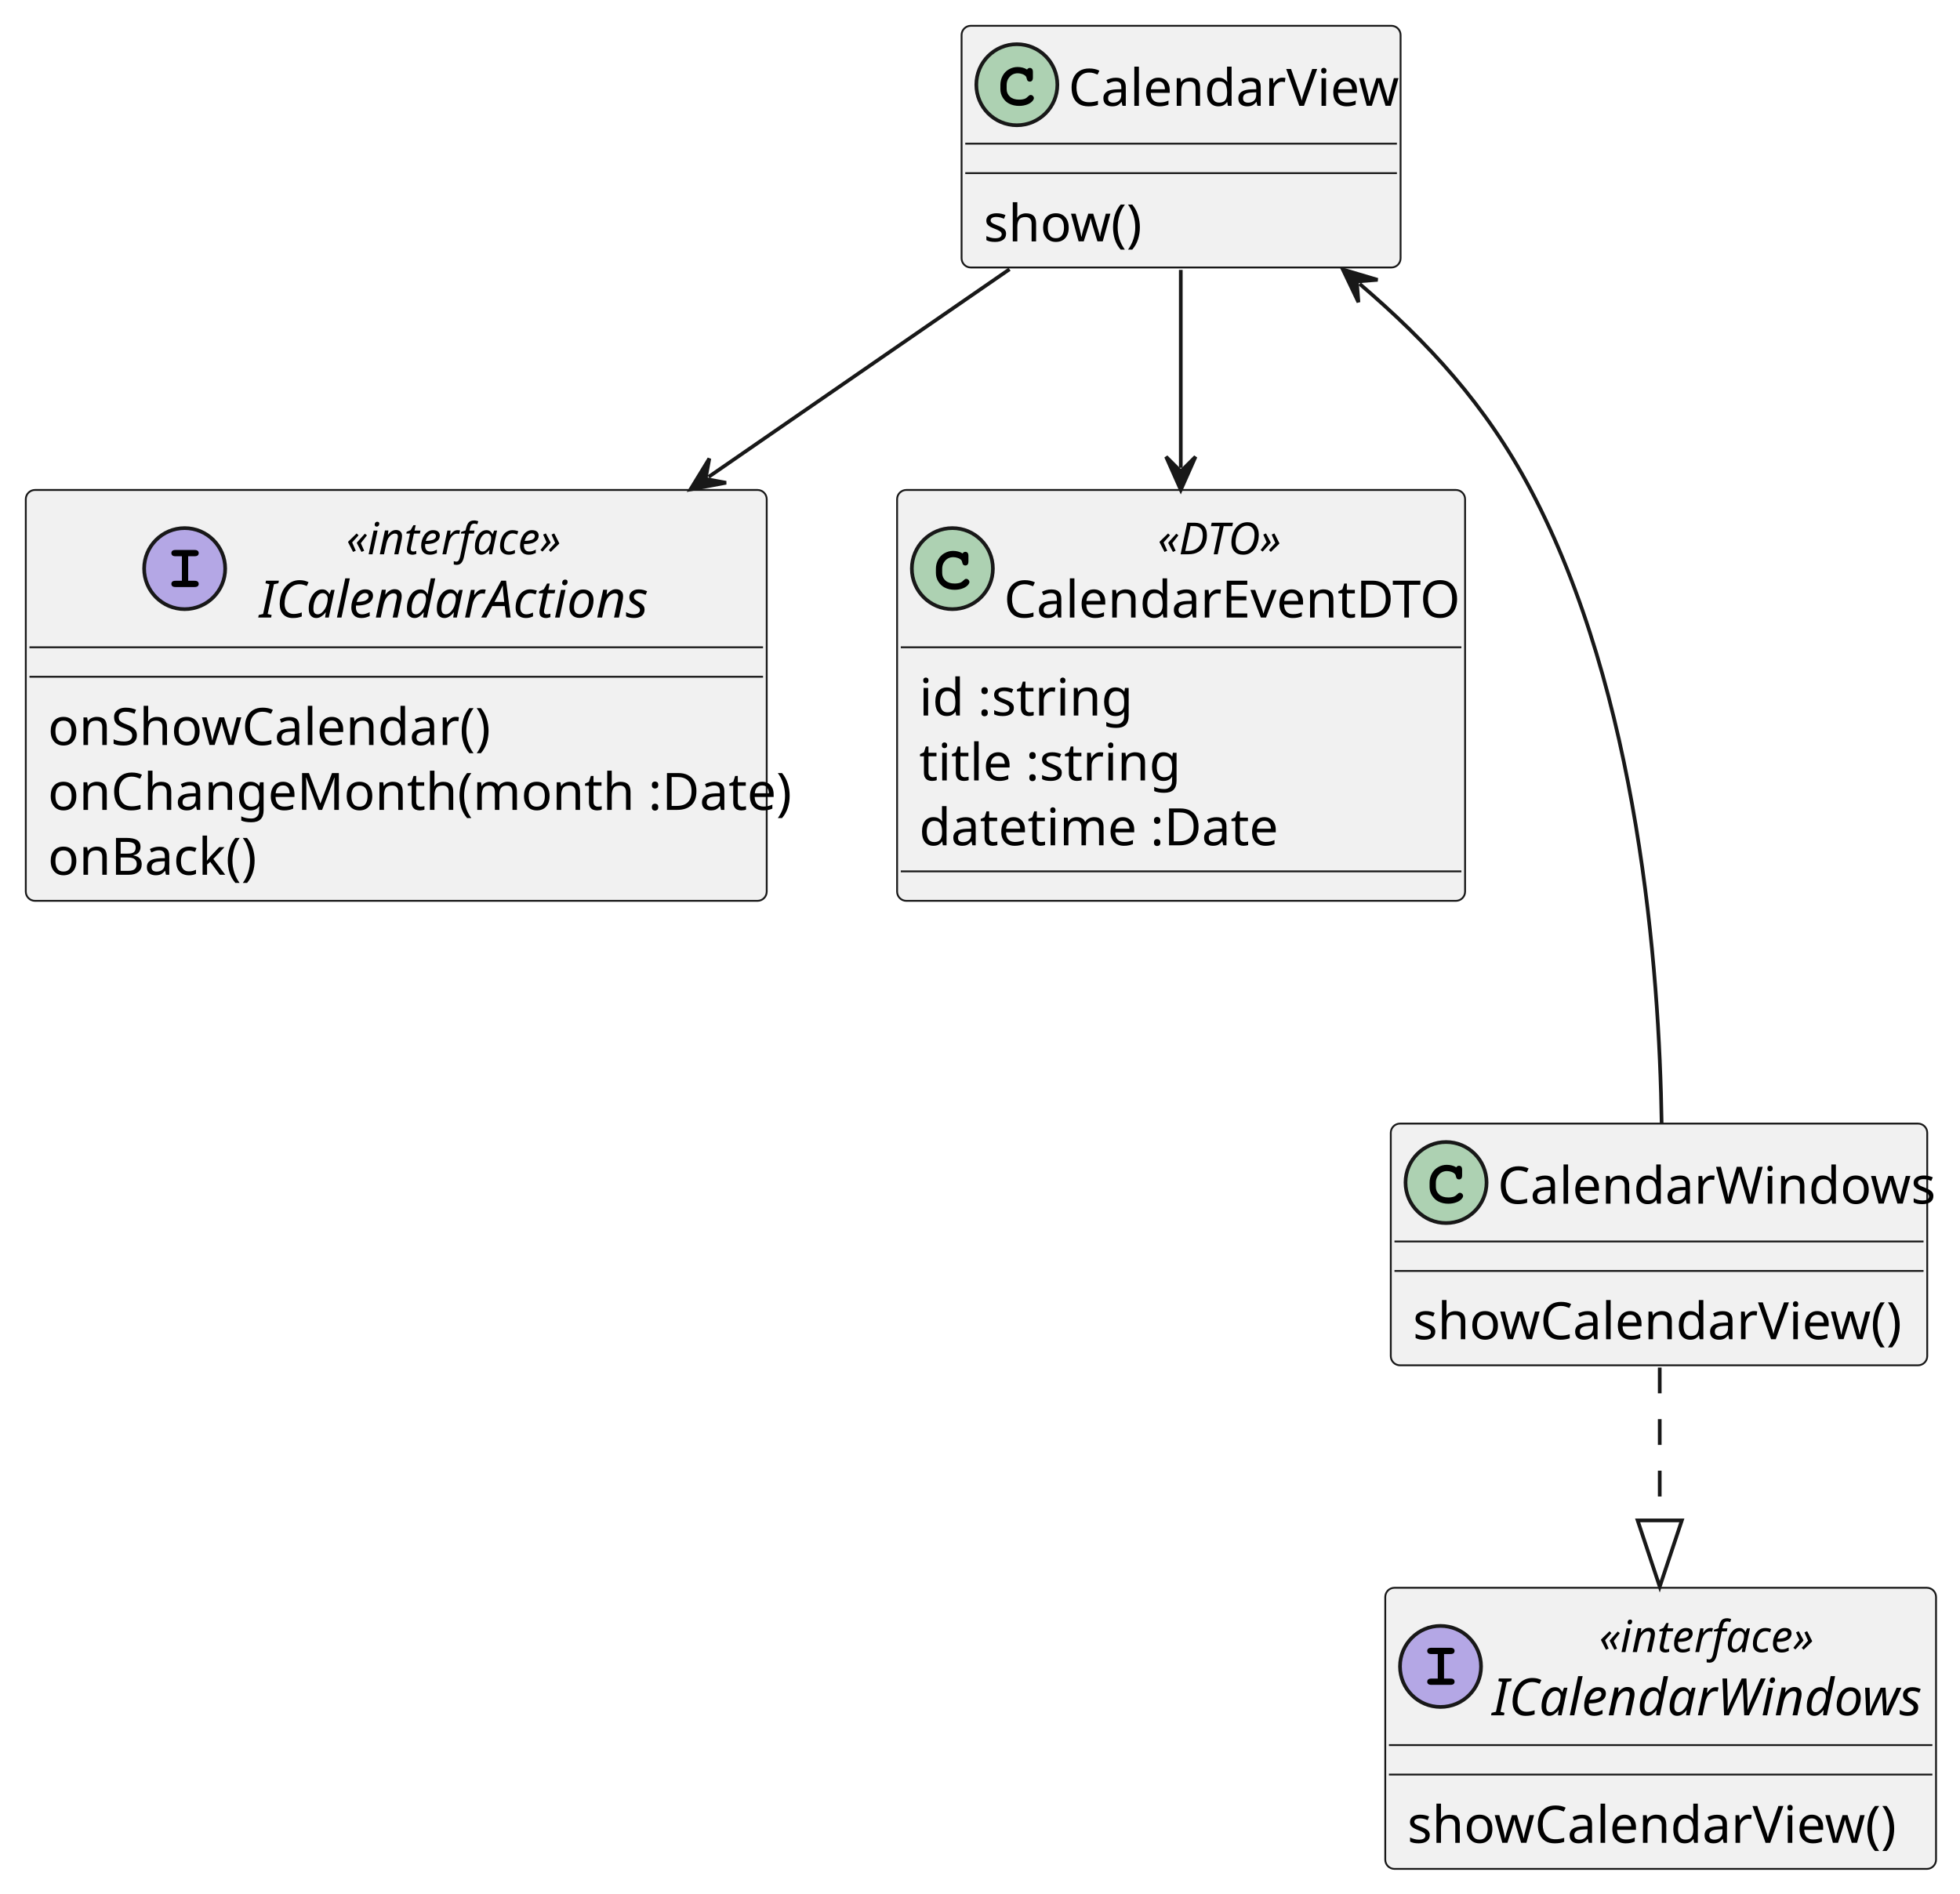
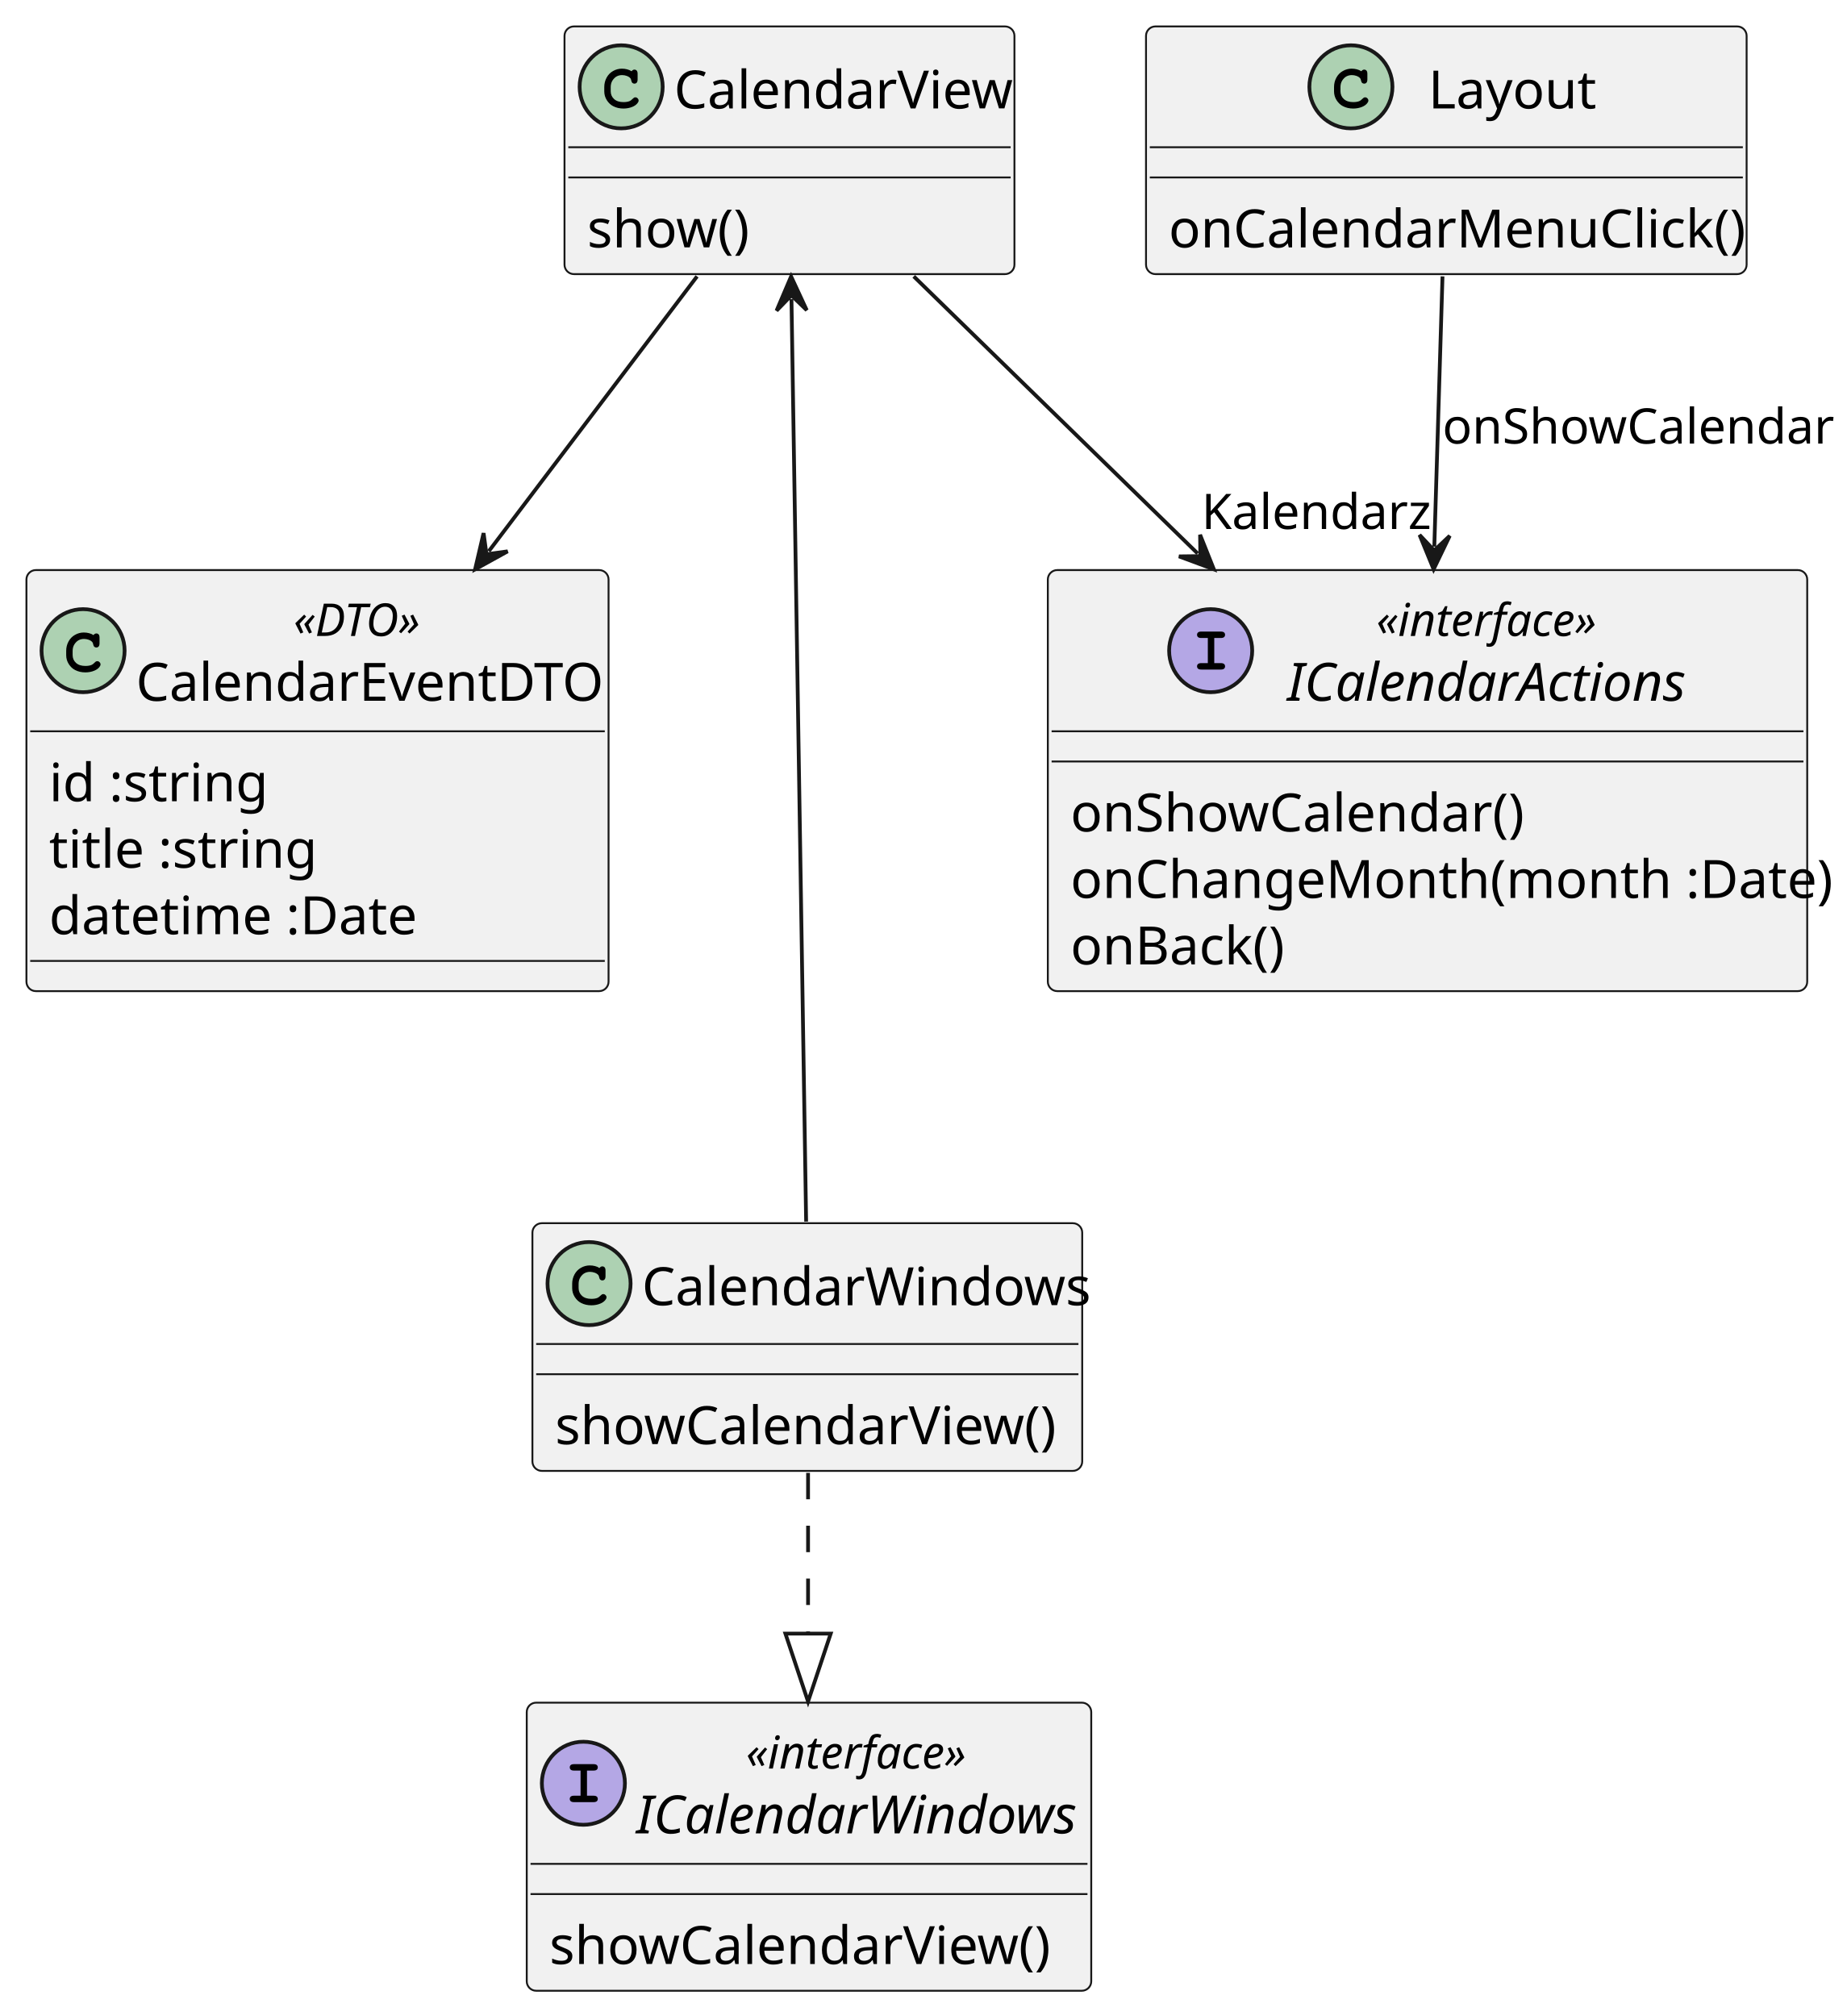
- <svg xmlns="http://www.w3.org/2000/svg" contentStyleType="text/css" data-diagram-type="CLASS" height="514px" preserveAspectRatio="none" style="width:532px;height:514px;background:#FFFFFF;" version="1.1" viewBox="0 0 532 514" width="532px" zoomAndPan="magnify">
+ <svg xmlns="http://www.w3.org/2000/svg" contentStyleType="text/css" data-diagram-type="CLASS" height="534px" preserveAspectRatio="none" style="width:489px;height:534px;background:#FFFFFF;" version="1.1" viewBox="0 0 489 534" width="489px" zoomAndPan="magnify">
  <defs />
  <g>
    <g class="entity" data-qualified-name="CalendarView" data-source-line="1" id="ent0002">
-       <rect fill="#F1F1F1" height="65.609" rx="2.5" ry="2.5" style="stroke:#181818;stroke-width:0.5;" width="119.158" x="261" y="7" />
-       <ellipse cx="276" cy="23" fill="#ADD1B2" rx="11" ry="11" style="stroke:#181818;stroke-width:1;" />
-       <path d="M278.766,18.875 Q278.922,18.656 279.109,18.547 Q279.297,18.438 279.516,18.438 Q279.891,18.438 280.125,18.703 Q280.359,18.953 280.359,19.562 L280.359,21.016 Q280.359,21.625 280.125,21.891 Q279.891,22.156 279.516,22.156 Q279.172,22.156 278.969,21.953 Q278.766,21.766 278.656,21.25 Q278.609,20.891 278.422,20.703 Q278.094,20.328 277.484,20.109 Q276.875,19.891 276.25,19.891 Q275.484,19.891 274.844,20.219 Q274.219,20.547 273.719,21.297 Q273.234,22.047 273.234,23.078 L273.234,24.172 Q273.234,25.406 274.125,26.234 Q275.016,27.047 276.609,27.047 Q277.547,27.047 278.203,26.797 Q278.594,26.641 279.016,26.203 Q279.281,25.938 279.422,25.859 Q279.578,25.781 279.781,25.781 Q280.109,25.781 280.359,26.047 Q280.625,26.297 280.625,26.641 Q280.625,26.984 280.281,27.391 Q279.781,27.969 278.984,28.297 Q277.906,28.75 276.609,28.75 Q275.094,28.75 273.891,28.125 Q272.906,27.625 272.219,26.562 Q271.531,25.484 271.531,24.203 L271.531,23.047 Q271.531,21.719 272.141,20.578 Q272.766,19.422 273.859,18.812 Q274.953,18.188 276.188,18.188 Q276.922,18.188 277.562,18.359 Q278.219,18.516 278.766,18.875 Z " fill="#000000" />
-       <text fill="#000000" font-family="sans-serif" font-size="14" lengthAdjust="spacing" textLength="87.158" x="290" y="28.729">CalendarView</text>
-       <line style="stroke:#181818;stroke-width:0.5;" x1="262" x2="379.158" y1="39" y2="39" />
-       <line style="stroke:#181818;stroke-width:0.5;" x1="262" x2="379.158" y1="47" y2="47" />
-       <text fill="#000000" font-family="sans-serif" font-size="14" lengthAdjust="spacing" textLength="42.007" x="267" y="65.533">show()</text>
+       <rect fill="#F1F1F1" height="65.609" rx="2.5" ry="2.5" style="stroke:#181818;stroke-width:0.5;" width="119.158" x="149.5" y="7" />
+       <ellipse cx="164.5" cy="23" fill="#ADD1B2" rx="11" ry="11" style="stroke:#181818;stroke-width:1;" />
+       <path d="M167.266,18.875 Q167.422,18.656 167.609,18.547 Q167.797,18.438 168.016,18.438 Q168.391,18.438 168.625,18.703 Q168.859,18.953 168.859,19.562 L168.859,21.016 Q168.859,21.625 168.625,21.891 Q168.391,22.156 168.016,22.156 Q167.672,22.156 167.469,21.953 Q167.266,21.766 167.156,21.25 Q167.109,20.891 166.922,20.703 Q166.594,20.328 165.984,20.109 Q165.375,19.891 164.75,19.891 Q163.984,19.891 163.344,20.219 Q162.719,20.547 162.219,21.297 Q161.734,22.047 161.734,23.078 L161.734,24.172 Q161.734,25.406 162.625,26.234 Q163.516,27.047 165.109,27.047 Q166.047,27.047 166.703,26.797 Q167.094,26.641 167.516,26.203 Q167.781,25.938 167.922,25.859 Q168.078,25.781 168.281,25.781 Q168.609,25.781 168.859,26.047 Q169.125,26.297 169.125,26.641 Q169.125,26.984 168.781,27.391 Q168.281,27.969 167.484,28.297 Q166.406,28.75 165.109,28.75 Q163.594,28.75 162.391,28.125 Q161.406,27.625 160.719,26.562 Q160.031,25.484 160.031,24.203 L160.031,23.047 Q160.031,21.719 160.641,20.578 Q161.266,19.422 162.359,18.812 Q163.453,18.188 164.688,18.188 Q165.422,18.188 166.062,18.359 Q166.719,18.516 167.266,18.875 Z " fill="#000000" />
+       <text fill="#000000" font-family="sans-serif" font-size="14" lengthAdjust="spacing" textLength="87.158" x="178.5" y="28.729">CalendarView</text>
+       <line style="stroke:#181818;stroke-width:0.5;" x1="150.5" x2="267.658" y1="39" y2="39" />
+       <line style="stroke:#181818;stroke-width:0.5;" x1="150.5" x2="267.658" y1="47" y2="47" />
+       <text fill="#000000" font-family="sans-serif" font-size="14" lengthAdjust="spacing" textLength="42.007" x="155.5" y="65.533">show()</text>
    </g>
    <g class="entity" data-qualified-name="ICalendarActions" data-source-line="5" id="ent0003">
-       <rect fill="#F1F1F1" height="111.531" rx="2.5" ry="2.5" style="stroke:#181818;stroke-width:0.5;" width="201.109" x="7" y="133" />
-       <ellipse cx="50.123" cy="154.352" fill="#B4A7E5" rx="11" ry="11" style="stroke:#181818;stroke-width:1;" />
-       <path d="M51.076,150.992 L51.076,157.648 L52.795,157.648 Q53.404,157.648 53.67,157.883 Q53.936,158.117 53.936,158.508 Q53.936,158.883 53.67,159.117 Q53.404,159.352 52.795,159.352 L47.654,159.352 Q47.045,159.352 46.779,159.117 Q46.514,158.883 46.514,158.492 Q46.514,158.117 46.779,157.883 Q47.045,157.648 47.654,157.648 L49.373,157.648 L49.373,150.992 L47.654,150.992 Q47.045,150.992 46.779,150.758 Q46.514,150.523 46.514,150.133 Q46.514,149.758 46.779,149.523 Q47.045,149.289 47.654,149.289 L52.795,149.289 Q53.404,149.289 53.67,149.523 Q53.936,149.758 53.936,150.133 Q53.936,150.523 53.67,150.758 Q53.404,150.992 52.795,150.992 L51.076,150.992 Z " fill="#000000" />
-       <text fill="#000000" font-family="sans-serif" font-size="12" font-style="italic" lengthAdjust="spacing" textLength="59.373" x="93.993" y="150.457">«interface»</text>
-       <text fill="#000000" font-family="sans-serif" font-size="14" font-style="italic" lengthAdjust="spacing" textLength="106.613" x="70.373" y="167.627">ICalendarActions</text>
-       <line style="stroke:#181818;stroke-width:0.5;" x1="8" x2="207.109" y1="175.703" y2="175.703" />
-       <line style="stroke:#181818;stroke-width:0.5;" x1="8" x2="207.109" y1="183.703" y2="183.703" />
-       <text fill="#000000" font-family="sans-serif" font-size="14" lengthAdjust="spacing" textLength="116.731" x="13" y="202.236">onShowCalendar()</text>
-       <text fill="#000000" font-family="sans-serif" font-size="14" lengthAdjust="spacing" textLength="189.109" x="13" y="219.846">onChangeMonth(month :Date)</text>
-       <text fill="#000000" font-family="sans-serif" font-size="14" lengthAdjust="spacing" textLength="56.02" x="13" y="237.455">onBack()</text>
+       <rect fill="#F1F1F1" height="111.531" rx="2.5" ry="2.5" style="stroke:#181818;stroke-width:0.5;" width="201.109" x="277.5" y="151" />
+       <ellipse cx="320.623" cy="172.352" fill="#B4A7E5" rx="11" ry="11" style="stroke:#181818;stroke-width:1;" />
+       <path d="M321.576,168.992 L321.576,175.648 L323.295,175.648 Q323.904,175.648 324.17,175.883 Q324.436,176.117 324.436,176.508 Q324.436,176.883 324.17,177.117 Q323.904,177.352 323.295,177.352 L318.154,177.352 Q317.545,177.352 317.279,177.117 Q317.014,176.883 317.014,176.492 Q317.014,176.117 317.279,175.883 Q317.545,175.648 318.154,175.648 L319.873,175.648 L319.873,168.992 L318.154,168.992 Q317.545,168.992 317.279,168.758 Q317.014,168.523 317.014,168.133 Q317.014,167.758 317.279,167.523 Q317.545,167.289 318.154,167.289 L323.295,167.289 Q323.904,167.289 324.17,167.523 Q324.436,167.758 324.436,168.133 Q324.436,168.523 324.17,168.758 Q323.904,168.992 323.295,168.992 L321.576,168.992 Z " fill="#000000" />
+       <text fill="#000000" font-family="sans-serif" font-size="12" font-style="italic" lengthAdjust="spacing" textLength="59.373" x="364.493" y="168.457">«interface»</text>
+       <text fill="#000000" font-family="sans-serif" font-size="14" font-style="italic" lengthAdjust="spacing" textLength="106.613" x="340.873" y="185.627">ICalendarActions</text>
+       <line style="stroke:#181818;stroke-width:0.5;" x1="278.5" x2="477.609" y1="193.703" y2="193.703" />
+       <line style="stroke:#181818;stroke-width:0.5;" x1="278.5" x2="477.609" y1="201.703" y2="201.703" />
+       <text fill="#000000" font-family="sans-serif" font-size="14" lengthAdjust="spacing" textLength="116.731" x="283.5" y="220.236">onShowCalendar()</text>
+       <text fill="#000000" font-family="sans-serif" font-size="14" lengthAdjust="spacing" textLength="189.109" x="283.5" y="237.846">onChangeMonth(month :Date)</text>
+       <text fill="#000000" font-family="sans-serif" font-size="14" lengthAdjust="spacing" textLength="56.02" x="283.5" y="255.455">onBack()</text>
    </g>
-     <g class="entity" data-qualified-name="CalendarEventDTO" data-source-line="13" id="ent0006">
-       <rect fill="#F1F1F1" height="111.531" rx="2.5" ry="2.5" style="stroke:#181818;stroke-width:0.5;" width="154.165" x="243.5" y="133" />
-       <ellipse cx="258.5" cy="154.352" fill="#ADD1B2" rx="11" ry="11" style="stroke:#181818;stroke-width:1;" />
-       <path d="M261.266,150.227 Q261.422,150.008 261.609,149.898 Q261.797,149.789 262.016,149.789 Q262.391,149.789 262.625,150.055 Q262.859,150.305 262.859,150.914 L262.859,152.367 Q262.859,152.977 262.625,153.242 Q262.391,153.508 262.016,153.508 Q261.672,153.508 261.469,153.305 Q261.266,153.117 261.156,152.602 Q261.109,152.242 260.922,152.055 Q260.594,151.68 259.984,151.461 Q259.375,151.242 258.75,151.242 Q257.984,151.242 257.344,151.57 Q256.719,151.898 256.219,152.648 Q255.734,153.398 255.734,154.43 L255.734,155.523 Q255.734,156.758 256.625,157.586 Q257.516,158.398 259.109,158.398 Q260.047,158.398 260.703,158.148 Q261.094,157.992 261.516,157.555 Q261.781,157.289 261.922,157.211 Q262.078,157.133 262.281,157.133 Q262.609,157.133 262.859,157.398 Q263.125,157.648 263.125,157.992 Q263.125,158.336 262.781,158.742 Q262.281,159.32 261.484,159.648 Q260.406,160.102 259.109,160.102 Q257.594,160.102 256.391,159.477 Q255.406,158.977 254.719,157.914 Q254.031,156.836 254.031,155.555 L254.031,154.398 Q254.031,153.07 254.641,151.93 Q255.266,150.773 256.359,150.164 Q257.453,149.539 258.688,149.539 Q259.422,149.539 260.062,149.711 Q260.719,149.867 261.266,150.227 Z " fill="#000000" />
-       <text fill="#000000" font-family="sans-serif" font-size="12" font-style="italic" lengthAdjust="spacing" textLength="38.678" x="314.244" y="150.457">«DTO»</text>
-       <text fill="#000000" font-family="sans-serif" font-size="14" lengthAdjust="spacing" textLength="122.165" x="272.5" y="167.627">CalendarEventDTO</text>
-       <line style="stroke:#181818;stroke-width:0.5;" x1="244.5" x2="396.665" y1="175.703" y2="175.703" />
-       <text fill="#000000" font-family="sans-serif" font-size="14" lengthAdjust="spacing" textLength="52.91" x="249.5" y="194.236">id :string</text>
-       <text fill="#000000" font-family="sans-serif" font-size="14" lengthAdjust="spacing" textLength="63.8" x="249.5" y="211.846">title :string</text>
-       <text fill="#000000" font-family="sans-serif" font-size="14" lengthAdjust="spacing" textLength="91.048" x="249.5" y="229.455">datetime :Date</text>
-       <line style="stroke:#181818;stroke-width:0.5;" x1="244.5" x2="396.665" y1="236.531" y2="236.531" />
+     <g class="entity" data-qualified-name="Layout" data-source-line="13" id="ent0006">
+       <rect fill="#F1F1F1" height="65.609" rx="2.5" ry="2.5" style="stroke:#181818;stroke-width:0.5;" width="159.061" x="303.5" y="7" />
+       <ellipse cx="357.764" cy="23" fill="#ADD1B2" rx="11" ry="11" style="stroke:#181818;stroke-width:1;" />
+       <path d="M360.529,18.875 Q360.685,18.656 360.873,18.547 Q361.06,18.438 361.279,18.438 Q361.654,18.438 361.889,18.703 Q362.123,18.953 362.123,19.562 L362.123,21.016 Q362.123,21.625 361.889,21.891 Q361.654,22.156 361.279,22.156 Q360.935,22.156 360.732,21.953 Q360.529,21.766 360.42,21.25 Q360.373,20.891 360.185,20.703 Q359.857,20.328 359.248,20.109 Q358.639,19.891 358.014,19.891 Q357.248,19.891 356.607,20.219 Q355.982,20.547 355.482,21.297 Q354.998,22.047 354.998,23.078 L354.998,24.172 Q354.998,25.406 355.889,26.234 Q356.779,27.047 358.373,27.047 Q359.31,27.047 359.967,26.797 Q360.357,26.641 360.779,26.203 Q361.045,25.938 361.185,25.859 Q361.342,25.781 361.545,25.781 Q361.873,25.781 362.123,26.047 Q362.389,26.297 362.389,26.641 Q362.389,26.984 362.045,27.391 Q361.545,27.969 360.748,28.297 Q359.67,28.75 358.373,28.75 Q356.857,28.75 355.654,28.125 Q354.67,27.625 353.982,26.562 Q353.295,25.484 353.295,24.203 L353.295,23.047 Q353.295,21.719 353.904,20.578 Q354.529,19.422 355.623,18.812 Q356.717,18.188 357.951,18.188 Q358.685,18.188 359.326,18.359 Q359.982,18.516 360.529,18.875 Z " fill="#000000" />
+       <text fill="#000000" font-family="sans-serif" font-size="14" lengthAdjust="spacing" textLength="42.034" x="378.264" y="28.729">Layout</text>
+       <line style="stroke:#181818;stroke-width:0.5;" x1="304.5" x2="461.562" y1="39" y2="39" />
+       <line style="stroke:#181818;stroke-width:0.5;" x1="304.5" x2="461.562" y1="47" y2="47" />
+       <text fill="#000000" font-family="sans-serif" font-size="14" lengthAdjust="spacing" textLength="147.061" x="309.5" y="65.533">onCalendarMenuClick()</text>
    </g>
-     <g class="entity" data-qualified-name="ICalendarWindows" data-source-line="21" id="ent0008">
-       <rect fill="#F1F1F1" height="76.312" rx="2.5" ry="2.5" style="stroke:#181818;stroke-width:0.5;" width="149.496" x="376" y="431" />
-       <ellipse cx="391" cy="452.352" fill="#B4A7E5" rx="11" ry="11" style="stroke:#181818;stroke-width:1;" />
-       <path d="M391.953,448.992 L391.953,455.648 L393.672,455.648 Q394.281,455.648 394.547,455.883 Q394.812,456.117 394.812,456.508 Q394.812,456.883 394.547,457.117 Q394.281,457.352 393.672,457.352 L388.531,457.352 Q387.922,457.352 387.656,457.117 Q387.391,456.883 387.391,456.492 Q387.391,456.117 387.656,455.883 Q387.922,455.648 388.531,455.648 L390.25,455.648 L390.25,448.992 L388.531,448.992 Q387.922,448.992 387.656,448.758 Q387.391,448.523 387.391,448.133 Q387.391,447.758 387.656,447.523 Q387.922,447.289 388.531,447.289 L393.672,447.289 Q394.281,447.289 394.547,447.523 Q394.812,447.758 394.812,448.133 Q394.812,448.523 394.547,448.758 Q394.281,448.992 393.672,448.992 L391.953,448.992 Z " fill="#000000" />
-       <text fill="#000000" font-family="sans-serif" font-size="12" font-style="italic" lengthAdjust="spacing" textLength="59.373" x="434.062" y="448.457">«interface»</text>
-       <text fill="#000000" font-family="sans-serif" font-size="14" font-style="italic" lengthAdjust="spacing" textLength="117.496" x="405" y="465.627">ICalendarWindows</text>
-       <line style="stroke:#181818;stroke-width:0.5;" x1="377" x2="524.496" y1="473.703" y2="473.703" />
-       <line style="stroke:#181818;stroke-width:0.5;" x1="377" x2="524.496" y1="481.703" y2="481.703" />
-       <text fill="#000000" font-family="sans-serif" font-size="14" lengthAdjust="spacing" textLength="129.165" x="382" y="500.236">showCalendarView()</text>
+     <g class="entity" data-qualified-name="CalendarEventDTO" data-source-line="19" id="ent0009">
+       <rect fill="#F1F1F1" height="111.531" rx="2.5" ry="2.5" style="stroke:#181818;stroke-width:0.5;" width="154.165" x="7" y="151" />
+       <ellipse cx="22" cy="172.352" fill="#ADD1B2" rx="11" ry="11" style="stroke:#181818;stroke-width:1;" />
+       <path d="M24.766,168.227 Q24.922,168.008 25.109,167.898 Q25.297,167.789 25.516,167.789 Q25.891,167.789 26.125,168.055 Q26.359,168.305 26.359,168.914 L26.359,170.367 Q26.359,170.977 26.125,171.242 Q25.891,171.508 25.516,171.508 Q25.172,171.508 24.969,171.305 Q24.766,171.117 24.656,170.602 Q24.609,170.242 24.422,170.055 Q24.094,169.68 23.484,169.461 Q22.875,169.242 22.25,169.242 Q21.484,169.242 20.844,169.57 Q20.219,169.898 19.719,170.648 Q19.234,171.398 19.234,172.43 L19.234,173.523 Q19.234,174.758 20.125,175.586 Q21.016,176.398 22.609,176.398 Q23.547,176.398 24.203,176.148 Q24.594,175.992 25.016,175.555 Q25.281,175.289 25.422,175.211 Q25.578,175.133 25.781,175.133 Q26.109,175.133 26.359,175.398 Q26.625,175.648 26.625,175.992 Q26.625,176.336 26.281,176.742 Q25.781,177.32 24.984,177.648 Q23.906,178.102 22.609,178.102 Q21.094,178.102 19.891,177.477 Q18.906,176.977 18.219,175.914 Q17.531,174.836 17.531,173.555 L17.531,172.398 Q17.531,171.07 18.141,169.93 Q18.766,168.773 19.859,168.164 Q20.953,167.539 22.188,167.539 Q22.922,167.539 23.562,167.711 Q24.219,167.867 24.766,168.227 Z " fill="#000000" />
+       <text fill="#000000" font-family="sans-serif" font-size="12" font-style="italic" lengthAdjust="spacing" textLength="38.678" x="77.744" y="168.457">«DTO»</text>
+       <text fill="#000000" font-family="sans-serif" font-size="14" lengthAdjust="spacing" textLength="122.165" x="36" y="185.627">CalendarEventDTO</text>
+       <line style="stroke:#181818;stroke-width:0.5;" x1="8" x2="160.165" y1="193.703" y2="193.703" />
+       <text fill="#000000" font-family="sans-serif" font-size="14" lengthAdjust="spacing" textLength="52.91" x="13" y="212.236">id :string</text>
+       <text fill="#000000" font-family="sans-serif" font-size="14" lengthAdjust="spacing" textLength="63.8" x="13" y="229.846">title :string</text>
+       <text fill="#000000" font-family="sans-serif" font-size="14" lengthAdjust="spacing" textLength="91.048" x="13" y="247.455">datetime :Date</text>
+       <line style="stroke:#181818;stroke-width:0.5;" x1="8" x2="160.165" y1="254.531" y2="254.531" />
    </g>
-     <g class="entity" data-qualified-name="CalendarWindows" data-source-line="25" id="ent0009">
-       <rect fill="#F1F1F1" height="65.609" rx="2.5" ry="2.5" style="stroke:#181818;stroke-width:0.5;" width="145.606" x="377.5" y="305" />
-       <ellipse cx="392.5" cy="321" fill="#ADD1B2" rx="11" ry="11" style="stroke:#181818;stroke-width:1;" />
-       <path d="M395.266,316.875 Q395.422,316.656 395.609,316.547 Q395.797,316.438 396.016,316.438 Q396.391,316.438 396.625,316.703 Q396.859,316.953 396.859,317.562 L396.859,319.016 Q396.859,319.625 396.625,319.891 Q396.391,320.156 396.016,320.156 Q395.672,320.156 395.469,319.953 Q395.266,319.766 395.156,319.25 Q395.109,318.891 394.922,318.703 Q394.594,318.328 393.984,318.109 Q393.375,317.891 392.75,317.891 Q391.984,317.891 391.344,318.219 Q390.719,318.547 390.219,319.297 Q389.734,320.047 389.734,321.078 L389.734,322.172 Q389.734,323.406 390.625,324.234 Q391.516,325.047 393.109,325.047 Q394.047,325.047 394.703,324.797 Q395.094,324.641 395.516,324.203 Q395.781,323.938 395.922,323.859 Q396.078,323.781 396.281,323.781 Q396.609,323.781 396.859,324.047 Q397.125,324.297 397.125,324.641 Q397.125,324.984 396.781,325.391 Q396.281,325.969 395.484,326.297 Q394.406,326.75 393.109,326.75 Q391.594,326.75 390.391,326.125 Q389.406,325.625 388.719,324.562 Q388.031,323.484 388.031,322.203 L388.031,321.047 Q388.031,319.719 388.641,318.578 Q389.266,317.422 390.359,316.812 Q391.453,316.188 392.688,316.188 Q393.422,316.188 394.062,316.359 Q394.719,316.516 395.266,316.875 Z " fill="#000000" />
-       <text fill="#000000" font-family="sans-serif" font-size="14" lengthAdjust="spacing" textLength="113.606" x="406.5" y="326.728">CalendarWindows</text>
-       <line style="stroke:#181818;stroke-width:0.5;" x1="378.5" x2="522.106" y1="337" y2="337" />
-       <line style="stroke:#181818;stroke-width:0.5;" x1="378.5" x2="522.106" y1="345" y2="345" />
-       <text fill="#000000" font-family="sans-serif" font-size="14" lengthAdjust="spacing" textLength="129.165" x="383.5" y="363.533">showCalendarView()</text>
+     <g class="entity" data-qualified-name="ICalendarWindows" data-source-line="27" id="ent0011">
+       <rect fill="#F1F1F1" height="76.312" rx="2.5" ry="2.5" style="stroke:#181818;stroke-width:0.5;" width="149.496" x="139.5" y="451" />
+       <ellipse cx="154.5" cy="472.352" fill="#B4A7E5" rx="11" ry="11" style="stroke:#181818;stroke-width:1;" />
+       <path d="M155.453,468.992 L155.453,475.648 L157.172,475.648 Q157.781,475.648 158.047,475.883 Q158.312,476.117 158.312,476.508 Q158.312,476.883 158.047,477.117 Q157.781,477.352 157.172,477.352 L152.031,477.352 Q151.422,477.352 151.156,477.117 Q150.891,476.883 150.891,476.492 Q150.891,476.117 151.156,475.883 Q151.422,475.648 152.031,475.648 L153.75,475.648 L153.75,468.992 L152.031,468.992 Q151.422,468.992 151.156,468.758 Q150.891,468.523 150.891,468.133 Q150.891,467.758 151.156,467.523 Q151.422,467.289 152.031,467.289 L157.172,467.289 Q157.781,467.289 158.047,467.523 Q158.312,467.758 158.312,468.133 Q158.312,468.523 158.047,468.758 Q157.781,468.992 157.172,468.992 L155.453,468.992 Z " fill="#000000" />
+       <text fill="#000000" font-family="sans-serif" font-size="12" font-style="italic" lengthAdjust="spacing" textLength="59.373" x="197.561" y="468.457">«interface»</text>
+       <text fill="#000000" font-family="sans-serif" font-size="14" font-style="italic" lengthAdjust="spacing" textLength="117.496" x="168.5" y="485.627">ICalendarWindows</text>
+       <line style="stroke:#181818;stroke-width:0.5;" x1="140.5" x2="287.996" y1="493.703" y2="493.703" />
+       <line style="stroke:#181818;stroke-width:0.5;" x1="140.5" x2="287.996" y1="501.703" y2="501.703" />
+       <text fill="#000000" font-family="sans-serif" font-size="14" lengthAdjust="spacing" textLength="129.165" x="145.5" y="520.236">showCalendarView()</text>
+     </g>
+     <g class="entity" data-qualified-name="CalendarWindows" data-source-line="31" id="ent0012">
+       <rect fill="#F1F1F1" height="65.609" rx="2.5" ry="2.5" style="stroke:#181818;stroke-width:0.5;" width="145.606" x="141" y="324" />
+       <ellipse cx="156" cy="340" fill="#ADD1B2" rx="11" ry="11" style="stroke:#181818;stroke-width:1;" />
+       <path d="M158.766,335.875 Q158.922,335.656 159.109,335.547 Q159.297,335.438 159.516,335.438 Q159.891,335.438 160.125,335.703 Q160.359,335.953 160.359,336.562 L160.359,338.016 Q160.359,338.625 160.125,338.891 Q159.891,339.156 159.516,339.156 Q159.172,339.156 158.969,338.953 Q158.766,338.766 158.656,338.25 Q158.609,337.891 158.422,337.703 Q158.094,337.328 157.484,337.109 Q156.875,336.891 156.25,336.891 Q155.484,336.891 154.844,337.219 Q154.219,337.547 153.719,338.297 Q153.234,339.047 153.234,340.078 L153.234,341.172 Q153.234,342.406 154.125,343.234 Q155.016,344.047 156.609,344.047 Q157.547,344.047 158.203,343.797 Q158.594,343.641 159.016,343.203 Q159.281,342.938 159.422,342.859 Q159.578,342.781 159.781,342.781 Q160.109,342.781 160.359,343.047 Q160.625,343.297 160.625,343.641 Q160.625,343.984 160.281,344.391 Q159.781,344.969 158.984,345.297 Q157.906,345.75 156.609,345.75 Q155.094,345.75 153.891,345.125 Q152.906,344.625 152.219,343.562 Q151.531,342.484 151.531,341.203 L151.531,340.047 Q151.531,338.719 152.141,337.578 Q152.766,336.422 153.859,335.812 Q154.953,335.188 156.188,335.188 Q156.922,335.188 157.562,335.359 Q158.219,335.516 158.766,335.875 Z " fill="#000000" />
+       <text fill="#000000" font-family="sans-serif" font-size="14" lengthAdjust="spacing" textLength="113.606" x="170" y="345.728">CalendarWindows</text>
+       <line style="stroke:#181818;stroke-width:0.5;" x1="142" x2="285.606" y1="356" y2="356" />
+       <line style="stroke:#181818;stroke-width:0.5;" x1="142" x2="285.606" y1="364" y2="364" />
+       <text fill="#000000" font-family="sans-serif" font-size="14" lengthAdjust="spacing" textLength="129.165" x="147" y="382.533">showCalendarView()</text>
    </g>
    <g class="link" data-entity-1="ent0002" data-entity-2="ent0003" data-link-type="dependency" data-source-line="11" id="lnk5">
-       <path codeLine="11" d="M274.02,73.08 C248.68,90.57 221.548,109.292 192.338,129.452" fill="none" id="CalendarView-to-ICalendarActions" style="stroke:#181818;stroke-width:1;" />
-       <polygon fill="#181818" points="187.4,132.86,197.079,131.04,191.515,130.02,192.535,124.456,187.4,132.86" style="stroke:#181818;stroke-width:1;" />
+       <path codeLine="11" d="M241.99,73.21 C264.56,95.24 290.776,120.839 317.176,146.609" fill="none" id="CalendarView-to-ICalendarActions" style="stroke:#181818;stroke-width:1;" />
+       <polygon fill="#181818" points="321.47,150.8,317.824,141.651,317.892,147.307,312.236,147.376,321.47,150.8" style="stroke:#181818;stroke-width:1;" />
    </g>
-     <g class="link" data-entity-1="ent0002" data-entity-2="ent0006" data-link-type="dependency" data-source-line="13" id="lnk7">
-       <path codeLine="13" d="M320.5,73.26 C320.5,90.75 320.5,106.86 320.5,126.98" fill="none" id="CalendarView-to-CalendarEventDTO" style="stroke:#181818;stroke-width:1;" />
-       <polygon fill="#181818" points="320.5,132.98,324.5,123.98,320.5,127.98,316.5,123.98,320.5,132.98" style="stroke:#181818;stroke-width:1;" />
+     <g class="link" data-entity-1="ent0006" data-entity-2="ent0003" data-link-type="dependency" data-source-line="17" id="lnk8">
+       <path codeLine="17" d="M382.02,73.21 C381.36,95.24 380.632,119.033 379.851,144.803" fill="none" id="Layout-to-ICalendarActions" style="stroke:#181818;stroke-width:1;" />
+       <polygon fill="#181818" points="379.67,150.8,383.94,141.925,379.821,145.802,375.944,141.683,379.67,150.8" style="stroke:#181818;stroke-width:1;" />
+       <text fill="#000000" font-family="sans-serif" font-size="13" lengthAdjust="spacing" textLength="99.734" x="382" y="117.495">onShowCalendar</text>
+       <text fill="#000000" font-family="sans-serif" font-size="13" lengthAdjust="spacing" textLength="58.538" x="318.196" y="140.122">Kalendarz</text>
    </g>
-     <g class="link" data-entity-1="ent0009" data-entity-2="ent0008" data-link-type="extension" data-source-line="29" id="lnk10">
-       <path codeLine="29" d="M450.5,371.22 C450.5,389.28 450.5,393.89 450.5,412.71" fill="none" id="CalendarWindows-to-ICalendarWindows" style="stroke:#181818;stroke-width:1;stroke-dasharray:7,7;" />
-       <polygon fill="none" points="450.5,430.71,456.5,412.71,444.5,412.71,450.5,430.71" style="stroke:#181818;stroke-width:1;" />
+     <g class="link" data-entity-1="ent0002" data-entity-2="ent0009" data-link-type="dependency" data-source-line="19" id="lnk10">
+       <path codeLine="19" d="M184.6,73.21 C167.91,95.24 148.963,120.247 129.443,146.017" fill="none" id="CalendarView-to-CalendarEventDTO" style="stroke:#181818;stroke-width:1;" />
+       <polygon fill="#181818" points="125.82,150.8,134.443,146.041,128.839,146.814,128.066,141.211,125.82,150.8" style="stroke:#181818;stroke-width:1;" />
    </g>
-     <g class="link" data-entity-1="ent0002" data-entity-2="ent0009" data-link-type="dependency" data-source-line="30" id="lnk12">
-       <path codeLine="30" d="M369.04,77.049 C387.67,92.979 403.28,109.85 415.5,133 C444.77,188.45 450.4,263.09 451.02,305" fill="none" id="CalendarView-backto-CalendarWindows" style="stroke:#181818;stroke-width:1;" />
-       <polygon fill="#181818" points="364.48,73.15,368.721,82.039,368.28,76.399,373.92,75.959,364.48,73.15" style="stroke:#181818;stroke-width:1;" />
+     <g class="link" data-entity-1="ent0012" data-entity-2="ent0011" data-link-type="extension" data-source-line="35" id="lnk13">
+       <path codeLine="35" d="M214,390.13 C214,408.48 214,413.57 214,432.71" fill="none" id="CalendarWindows-to-ICalendarWindows" style="stroke:#181818;stroke-width:1;stroke-dasharray:7,7;" />
+       <polygon fill="none" points="214,450.71,220,432.71,208,432.71,214,450.71" style="stroke:#181818;stroke-width:1;" />
+     </g>
+     <g class="link" data-entity-1="ent0002" data-entity-2="ent0012" data-link-type="dependency" data-source-line="36" id="lnk15">
+       <path codeLine="36" d="M209.605,79.229 C210.565,139.599 212.52,263.07 213.49,323.58" fill="none" id="CalendarView-backto-CalendarWindows" style="stroke:#181818;stroke-width:1;" />
+       <polygon fill="#181818" points="209.51,73.23,205.654,82.293,209.589,78.229,213.653,82.165,209.51,73.23" style="stroke:#181818;stroke-width:1;" />
    </g>
  </g>
</svg>
